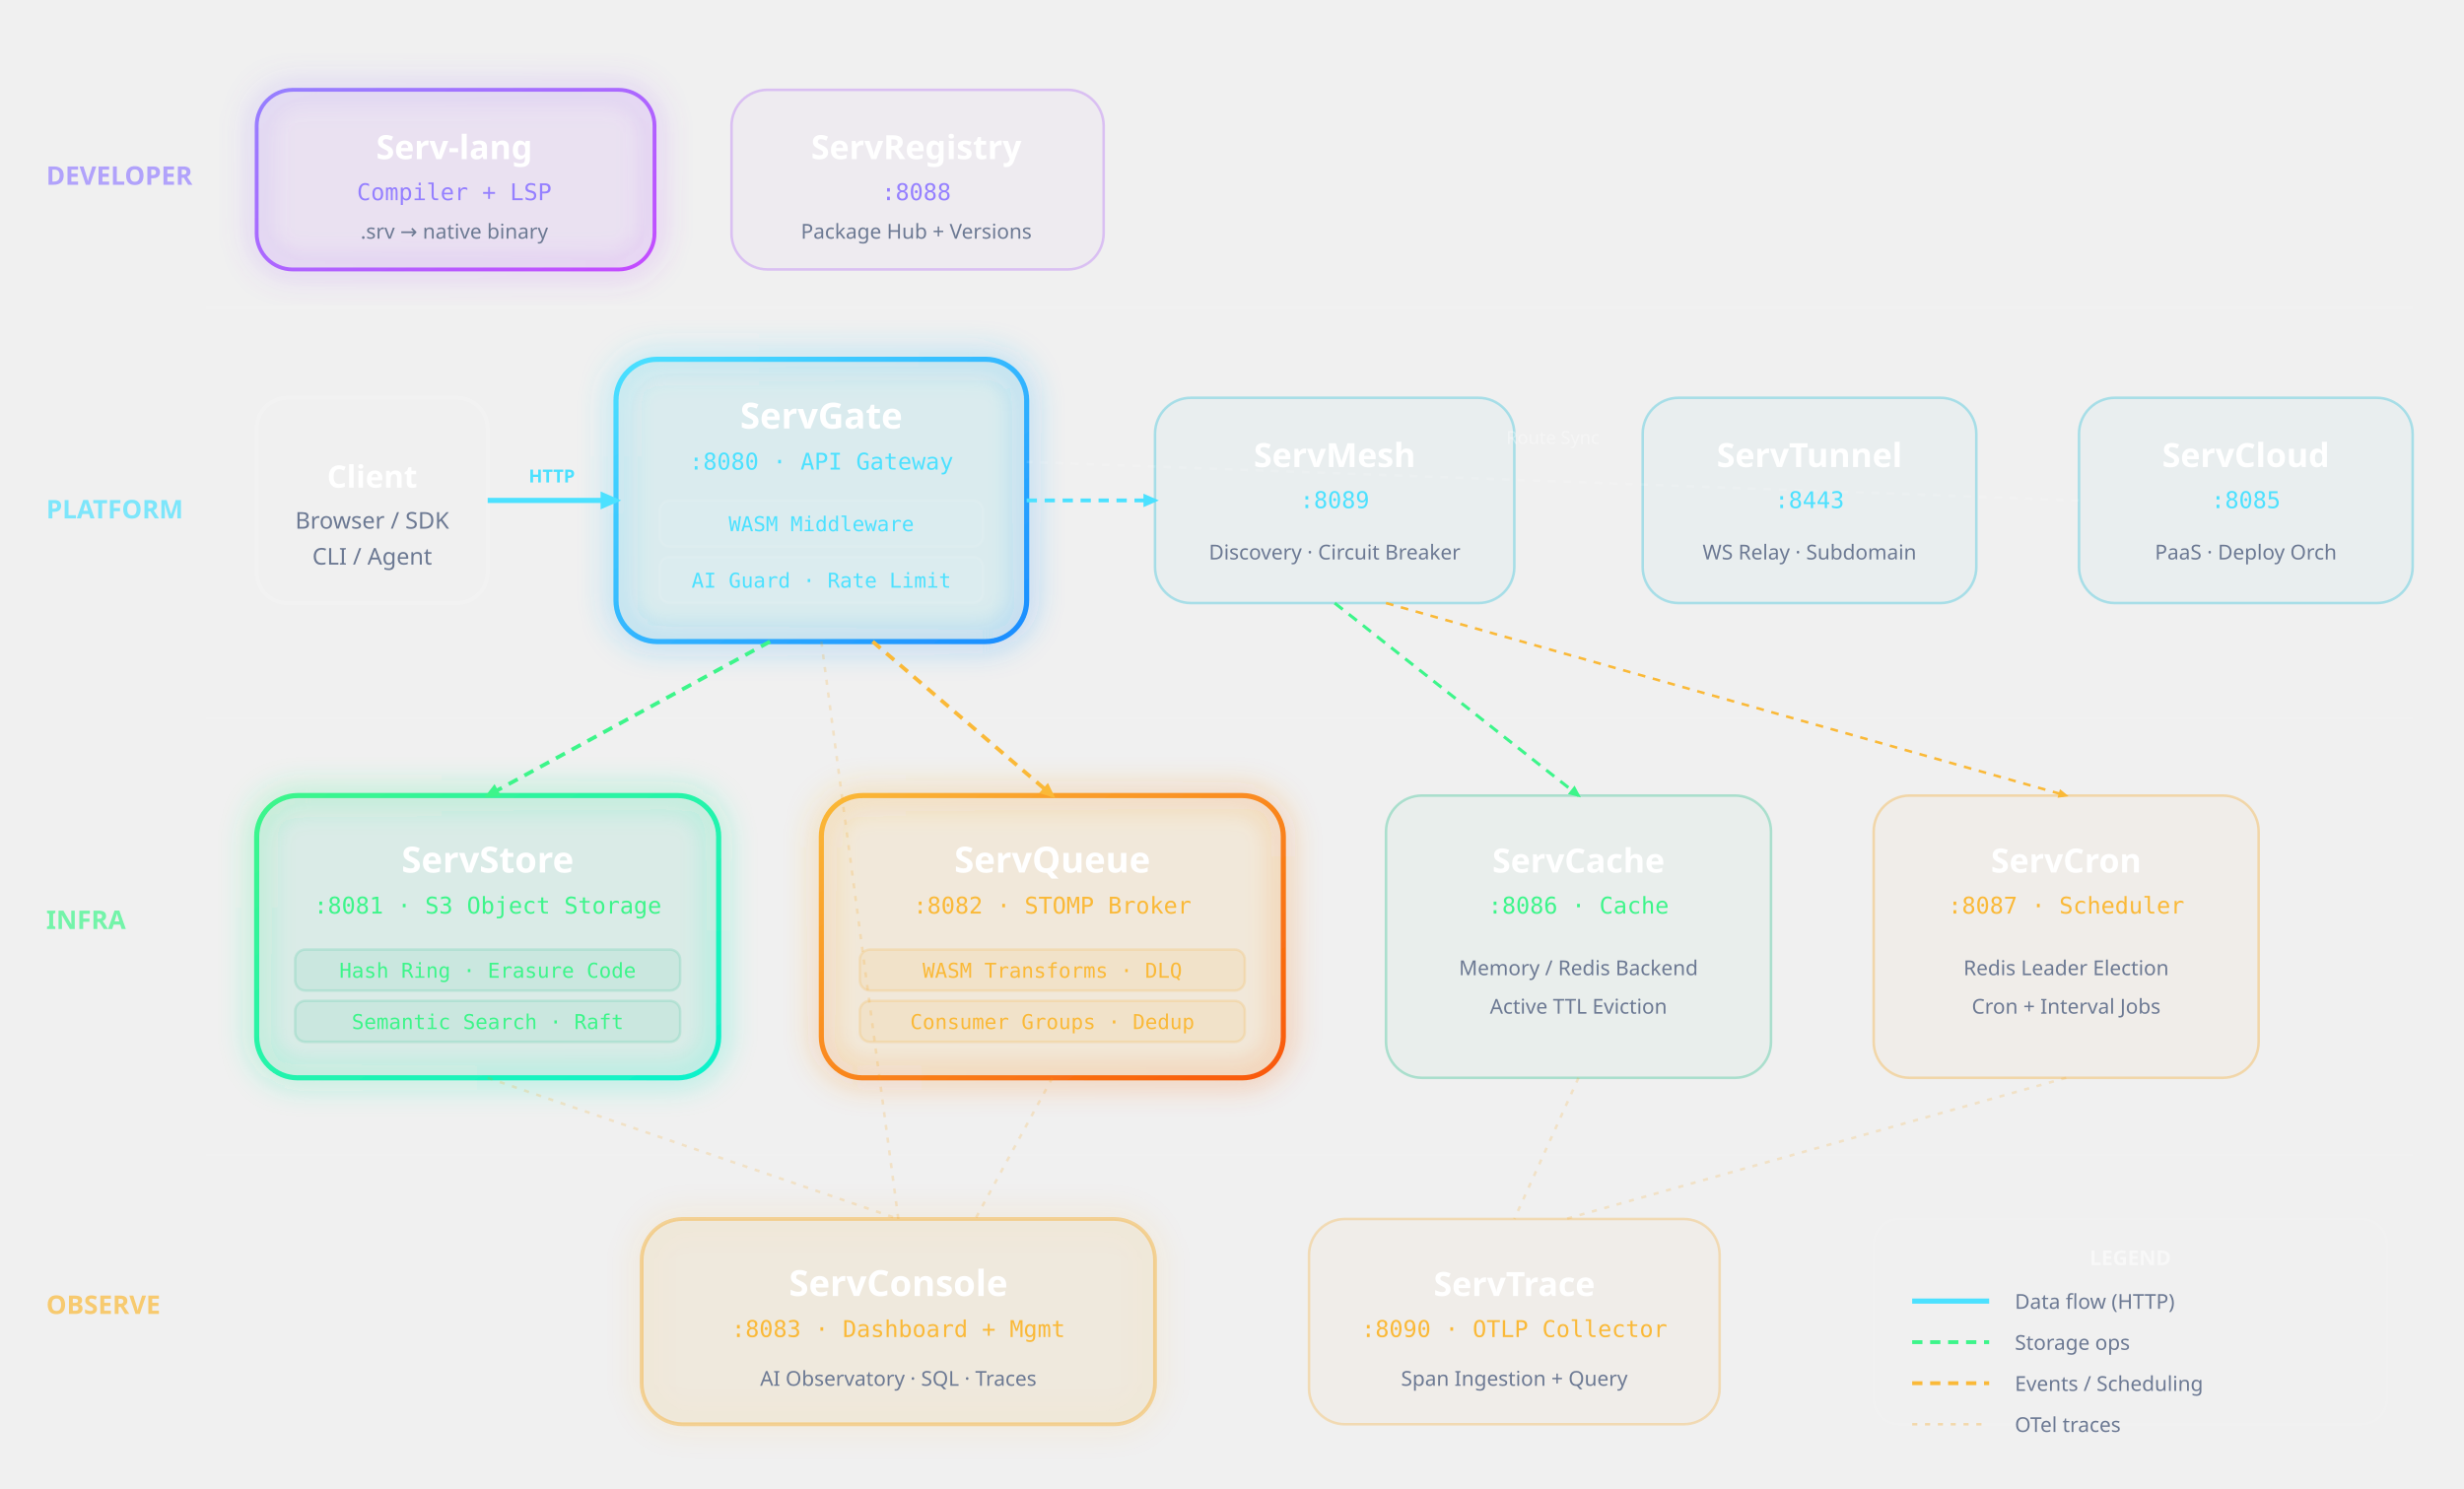
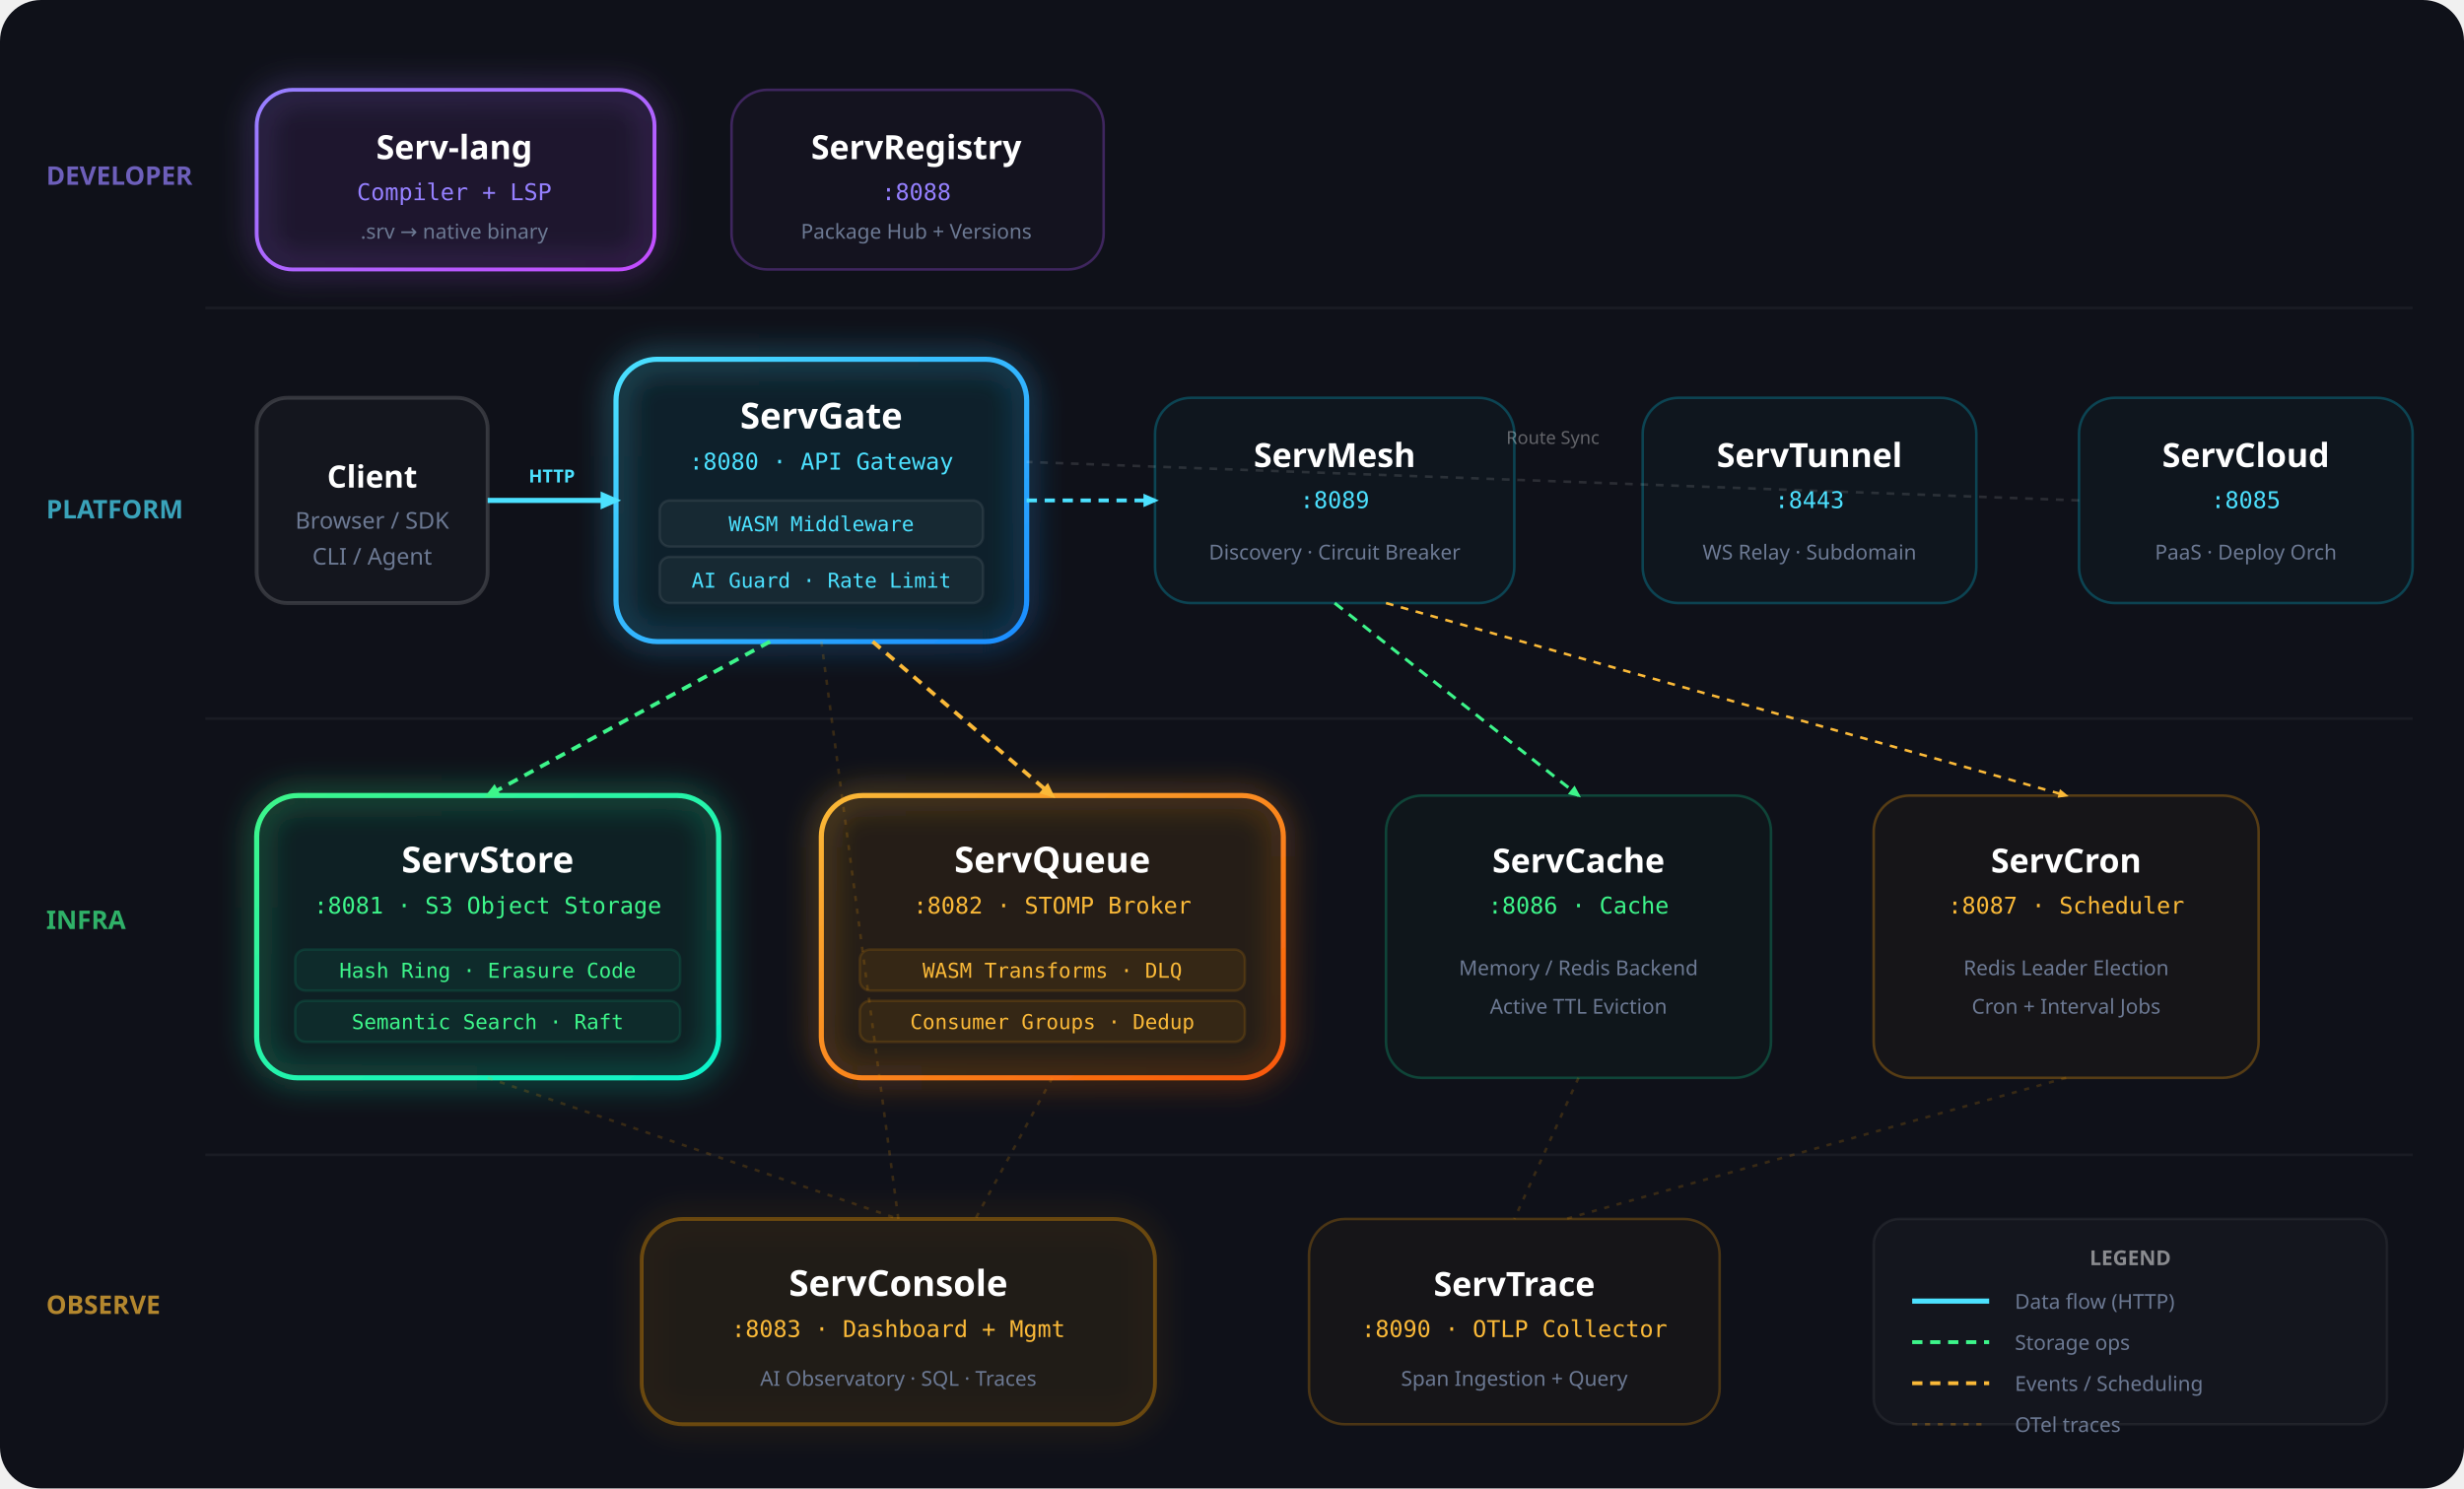
<svg xmlns="http://www.w3.org/2000/svg" viewBox="0 0 960 580" fill="none">
+   <rect width="960" height="580" rx="16" fill="#0f1119" />
  <defs>
    <filter id="glow-purple" x="-20%" y="-20%" width="140%" height="140%">
      <feGaussianBlur stdDeviation="6" result="blur" />
      <feMerge>
        <feMergeNode in="blur" />
        <feMergeNode in="SourceGraphic" />
      </feMerge>
    </filter>
    <filter id="glow-blue" x="-20%" y="-20%" width="140%" height="140%">
      <feGaussianBlur stdDeviation="6" result="blur" />
      <feMerge>
        <feMergeNode in="blur" />
        <feMergeNode in="SourceGraphic" />
      </feMerge>
    </filter>
    <filter id="glow-green" x="-20%" y="-20%" width="140%" height="140%">
      <feGaussianBlur stdDeviation="6" result="blur" />
      <feMerge>
        <feMergeNode in="blur" />
        <feMergeNode in="SourceGraphic" />
      </feMerge>
    </filter>
    <filter id="glow-orange" x="-20%" y="-20%" width="140%" height="140%">
      <feGaussianBlur stdDeviation="6" result="blur" />
      <feMerge>
        <feMergeNode in="blur" />
        <feMergeNode in="SourceGraphic" />
      </feMerge>
    </filter>
    <linearGradient id="grad-gate" x1="0" y1="0" x2="1" y2="1">
      <stop offset="0%" stop-color="hsl(190,100%,65%)" />
      <stop offset="100%" stop-color="hsl(210,100%,55%)" />
    </linearGradient>
    <linearGradient id="grad-lang" x1="0" y1="0" x2="1" y2="1">
      <stop offset="0%" stop-color="hsl(250,100%,75%)" />
      <stop offset="100%" stop-color="hsl(280,100%,65%)" />
    </linearGradient>
    <linearGradient id="grad-store" x1="0" y1="0" x2="1" y2="1">
      <stop offset="0%" stop-color="hsl(145,90%,60%)" />
      <stop offset="100%" stop-color="hsl(170,90%,50%)" />
    </linearGradient>
    <linearGradient id="grad-queue" x1="0" y1="0" x2="1" y2="1">
      <stop offset="0%" stop-color="hsl(40,95%,60%)" />
      <stop offset="100%" stop-color="hsl(20,95%,50%)" />
    </linearGradient>
    <marker id="arr-b" viewBox="0 0 10 10" refX="6" refY="5" markerWidth="5" markerHeight="5" orient="auto-start-reverse">
      <path d="M0 1.5L8 5 0 8.5z" fill="hsl(190,100%,65%)" />
    </marker>
    <marker id="arr-g" viewBox="0 0 10 10" refX="6" refY="5" markerWidth="5" markerHeight="5" orient="auto-start-reverse">
      <path d="M0 1.5L8 5 0 8.5z" fill="hsl(145,90%,60%)" />
    </marker>
    <marker id="arr-o" viewBox="0 0 10 10" refX="6" refY="5" markerWidth="5" markerHeight="5" orient="auto-start-reverse">
      <path d="M0 1.5L8 5 0 8.5z" fill="hsl(40,95%,60%)" />
    </marker>
  </defs>
  <text x="18" y="72" fill="hsl(250,100%,75%)" font-size="10" font-family="sans-serif" font-weight="700" opacity="0.7">DEVELOPER</text>
  <text x="18" y="202" fill="hsl(190,100%,65%)" font-size="10" font-family="sans-serif" font-weight="700" opacity="0.7">PLATFORM</text>
  <text x="18" y="362" fill="hsl(145,90%,60%)" font-size="10" font-family="sans-serif" font-weight="700" opacity="0.7">INFRA</text>
  <text x="18" y="512" fill="hsl(40,95%,60%)" font-size="10" font-family="sans-serif" font-weight="700" opacity="0.7">OBSERVE</text>
  <line x1="80" y1="120" x2="940" y2="120" stroke="rgba(255,255,255,0.05)" stroke-width="1" />
  <line x1="80" y1="280" x2="940" y2="280" stroke="rgba(255,255,255,0.05)" stroke-width="1" />
  <line x1="80" y1="450" x2="940" y2="450" stroke="rgba(255,255,255,0.05)" stroke-width="1" />
  <rect x="100" y="35" width="155" height="70" rx="14" fill="rgba(168,85,247,0.05)" stroke="url(#grad-lang)" stroke-width="1.5" filter="url(#glow-purple)" />
  <text x="177" y="62" fill="#fff" font-size="13" font-family="sans-serif" font-weight="700" text-anchor="middle">Serv-lang</text>
  <text x="177" y="78" fill="hsl(250,100%,75%)" font-size="9" font-family="monospace" text-anchor="middle">Compiler + LSP</text>
  <text x="177" y="93" fill="hsl(220,15%,50%)" font-size="8" font-family="sans-serif" text-anchor="middle">.srv → native binary</text>
  <rect x="285" y="35" width="145" height="70" rx="14" fill="rgba(168,85,247,0.03)" stroke="rgba(168,85,247,0.3)" stroke-width="1" />
  <text x="357" y="62" fill="#fff" font-size="13" font-family="sans-serif" font-weight="700" text-anchor="middle">ServRegistry</text>
  <text x="357" y="78" fill="hsl(250,100%,75%)" font-size="9" font-family="monospace" text-anchor="middle">:8088</text>
  <text x="357" y="93" fill="hsl(220,15%,50%)" font-size="8" font-family="sans-serif" text-anchor="middle">Package Hub + Versions</text>
  <rect x="100" y="155" width="90" height="80" rx="12" fill="rgba(255,255,255,0.02)" stroke="rgba(255,255,255,0.15)" stroke-width="1.5" />
  <text x="145" y="190" fill="#fff" font-size="12" font-family="sans-serif" font-weight="700" text-anchor="middle">Client</text>
  <text x="145" y="206" fill="hsl(220,15%,50%)" font-size="9" font-family="sans-serif" text-anchor="middle">Browser / SDK</text>
  <text x="145" y="220" fill="hsl(220,15%,50%)" font-size="9" font-family="sans-serif" text-anchor="middle">CLI / Agent</text>
  <rect x="240" y="140" width="160" height="110" rx="16" fill="rgba(6,182,212,0.05)" stroke="url(#grad-gate)" stroke-width="2" filter="url(#glow-blue)" />
  <text x="320" y="167" fill="#fff" font-size="14" font-family="sans-serif" font-weight="700" text-anchor="middle">ServGate</text>
  <text x="320" y="183" fill="hsl(190,100%,65%)" font-size="9" font-family="monospace" text-anchor="middle">:8080 · API Gateway</text>
  <rect x="257" y="195" width="126" height="18" rx="4" fill="rgba(255,255,255,0.04)" stroke="rgba(255,255,255,0.08)" />
  <text x="320" y="207" fill="hsl(190,100%,65%)" font-size="8" font-family="monospace" font-weight="500" text-anchor="middle">WASM Middleware</text>
  <rect x="257" y="217" width="126" height="18" rx="4" fill="rgba(255,255,255,0.04)" stroke="rgba(255,255,255,0.08)" />
  <text x="320" y="229" fill="hsl(190,100%,65%)" font-size="8" font-family="monospace" font-weight="500" text-anchor="middle">AI Guard · Rate Limit</text>
  <rect x="450" y="155" width="140" height="80" rx="14" fill="rgba(6,182,212,0.03)" stroke="rgba(6,182,212,0.3)" stroke-width="1" />
  <text x="520" y="182" fill="#fff" font-size="13" font-family="sans-serif" font-weight="700" text-anchor="middle">ServMesh</text>
  <text x="520" y="198" fill="hsl(190,100%,65%)" font-size="9" font-family="monospace" text-anchor="middle">:8089</text>
  <text x="520" y="218" fill="hsl(220,15%,50%)" font-size="8" font-family="sans-serif" text-anchor="middle">Discovery · Circuit Breaker</text>
  <rect x="640" y="155" width="130" height="80" rx="14" fill="rgba(6,182,212,0.03)" stroke="rgba(6,182,212,0.3)" stroke-width="1" />
  <text x="705" y="182" fill="#fff" font-size="13" font-family="sans-serif" font-weight="700" text-anchor="middle">ServTunnel</text>
  <text x="705" y="198" fill="hsl(190,100%,65%)" font-size="9" font-family="monospace" text-anchor="middle">:8443</text>
  <text x="705" y="218" fill="hsl(220,15%,50%)" font-size="8" font-family="sans-serif" text-anchor="middle">WS Relay · Subdomain</text>
  <rect x="810" y="155" width="130" height="80" rx="14" fill="rgba(6,182,212,0.03)" stroke="rgba(6,182,212,0.3)" stroke-width="1" />
  <text x="875" y="182" fill="#fff" font-size="13" font-family="sans-serif" font-weight="700" text-anchor="middle">ServCloud</text>
  <text x="875" y="198" fill="hsl(190,100%,65%)" font-size="9" font-family="monospace" text-anchor="middle">:8085</text>
  <text x="875" y="218" fill="hsl(220,15%,50%)" font-size="8" font-family="sans-serif" text-anchor="middle">PaaS · Deploy Orch</text>
  <rect x="100" y="310" width="180" height="110" rx="16" fill="rgba(16,185,129,0.05)" stroke="url(#grad-store)" stroke-width="2" filter="url(#glow-green)" />
  <text x="190" y="340" fill="#fff" font-size="14" font-family="sans-serif" font-weight="700" text-anchor="middle">ServStore</text>
  <text x="190" y="356" fill="hsl(145,90%,60%)" font-size="9" font-family="monospace" text-anchor="middle">:8081 · S3 Object Storage</text>
  <rect x="115" y="370" width="150" height="16" rx="4" fill="rgba(16,185,129,0.08)" stroke="rgba(16,185,129,0.15)" />
  <text x="190" y="381" fill="hsl(145,90%,60%)" font-size="8" font-family="monospace" text-anchor="middle">Hash Ring · Erasure Code</text>
  <rect x="115" y="390" width="150" height="16" rx="4" fill="rgba(16,185,129,0.08)" stroke="rgba(16,185,129,0.15)" />
  <text x="190" y="401" fill="hsl(145,90%,60%)" font-size="8" font-family="monospace" text-anchor="middle">Semantic Search · Raft</text>
  <rect x="320" y="310" width="180" height="110" rx="16" fill="rgba(245,158,11,0.05)" stroke="url(#grad-queue)" stroke-width="2" filter="url(#glow-orange)" />
  <text x="410" y="340" fill="#fff" font-size="14" font-family="sans-serif" font-weight="700" text-anchor="middle">ServQueue</text>
  <text x="410" y="356" fill="hsl(40,95%,60%)" font-size="9" font-family="monospace" text-anchor="middle">:8082 · STOMP Broker</text>
  <rect x="335" y="370" width="150" height="16" rx="4" fill="rgba(245,158,11,0.08)" stroke="rgba(245,158,11,0.15)" />
  <text x="410" y="381" fill="hsl(40,95%,60%)" font-size="8" font-family="monospace" text-anchor="middle">WASM Transforms · DLQ</text>
  <rect x="335" y="390" width="150" height="16" rx="4" fill="rgba(245,158,11,0.08)" stroke="rgba(245,158,11,0.15)" />
  <text x="410" y="401" fill="hsl(40,95%,60%)" font-size="8" font-family="monospace" text-anchor="middle">Consumer Groups · Dedup</text>
  <rect x="540" y="310" width="150" height="110" rx="14" fill="rgba(16,185,129,0.03)" stroke="rgba(16,185,129,0.3)" stroke-width="1" />
  <text x="615" y="340" fill="#fff" font-size="13" font-family="sans-serif" font-weight="700" text-anchor="middle">ServCache</text>
  <text x="615" y="356" fill="hsl(145,90%,60%)" font-size="9" font-family="monospace" text-anchor="middle">:8086 · Cache</text>
  <text x="615" y="380" fill="hsl(220,15%,50%)" font-size="8" font-family="sans-serif" text-anchor="middle">Memory / Redis Backend</text>
  <text x="615" y="395" fill="hsl(220,15%,50%)" font-size="8" font-family="sans-serif" text-anchor="middle">Active TTL Eviction</text>
  <rect x="730" y="310" width="150" height="110" rx="14" fill="rgba(245,158,11,0.03)" stroke="rgba(245,158,11,0.3)" stroke-width="1" />
  <text x="805" y="340" fill="#fff" font-size="13" font-family="sans-serif" font-weight="700" text-anchor="middle">ServCron</text>
  <text x="805" y="356" fill="hsl(40,95%,60%)" font-size="9" font-family="monospace" text-anchor="middle">:8087 · Scheduler</text>
  <text x="805" y="380" fill="hsl(220,15%,50%)" font-size="8" font-family="sans-serif" text-anchor="middle">Redis Leader Election</text>
  <text x="805" y="395" fill="hsl(220,15%,50%)" font-size="8" font-family="sans-serif" text-anchor="middle">Cron + Interval Jobs</text>
  <rect x="250" y="475" width="200" height="80" rx="16" fill="rgba(245,158,11,0.04)" stroke="rgba(245,158,11,0.35)" stroke-width="1.5" filter="url(#glow-orange)" />
  <text x="350" y="505" fill="#fff" font-size="14" font-family="sans-serif" font-weight="700" text-anchor="middle">ServConsole</text>
  <text x="350" y="521" fill="hsl(40,95%,60%)" font-size="9" font-family="monospace" text-anchor="middle">:8083 · Dashboard + Mgmt</text>
  <text x="350" y="540" fill="hsl(220,15%,50%)" font-size="8" font-family="sans-serif" text-anchor="middle">AI Observatory · SQL · Traces</text>
  <rect x="510" y="475" width="160" height="80" rx="14" fill="rgba(245,158,11,0.03)" stroke="rgba(245,158,11,0.25)" stroke-width="1" />
  <text x="590" y="505" fill="#fff" font-size="13" font-family="sans-serif" font-weight="700" text-anchor="middle">ServTrace</text>
  <text x="590" y="521" fill="hsl(40,95%,60%)" font-size="9" font-family="monospace" text-anchor="middle">:8090 · OTLP Collector</text>
  <text x="590" y="540" fill="hsl(220,15%,50%)" font-size="8" font-family="sans-serif" text-anchor="middle">Span Ingestion + Query</text>
  <path d="M190 195L240 195" stroke="hsl(190,100%,65%)" stroke-width="2" marker-end="url(#arr-b)" />
  <text x="215" y="188" fill="hsl(190,100%,65%)" font-size="7" font-family="sans-serif" font-weight="600" text-anchor="middle">HTTP</text>
  <path d="M400 195L450 195" stroke="hsl(190,100%,65%)" stroke-width="1.5" marker-end="url(#arr-b)" stroke-dasharray="4,3" />
  <path d="M300 250L190 310" stroke="hsl(145,90%,60%)" stroke-width="1.5" marker-end="url(#arr-g)" stroke-dasharray="4,3" />
  <path d="M340 250L410 310" stroke="hsl(40,95%,60%)" stroke-width="1.5" marker-end="url(#arr-o)" stroke-dasharray="4,3" />
  <path d="M520 235L615 310" stroke="hsl(145,90%,60%)" stroke-width="1.2" marker-end="url(#arr-g)" stroke-dasharray="4,3" />
  <path d="M540 235L805 310" stroke="hsl(40,95%,60%)" stroke-width="1" marker-end="url(#arr-o)" stroke-dasharray="3,3" />
  <path d="M810 195L400 180" stroke="rgba(255,255,255,0.12)" stroke-width="1" stroke-dasharray="3,3" />
  <text x="605" y="173" fill="rgba(255,255,255,0.35)" font-size="7" font-family="sans-serif" text-anchor="middle">Route Sync</text>
  <path d="M320 250L350 475" stroke="rgba(245,158,11,0.18)" stroke-width="1" stroke-dasharray="2,3" />
  <path d="M190 420L350 475" stroke="rgba(245,158,11,0.18)" stroke-width="1" stroke-dasharray="2,3" />
  <path d="M410 420L380 475" stroke="rgba(245,158,11,0.18)" stroke-width="1" stroke-dasharray="2,3" />
  <path d="M615 420L590 475" stroke="rgba(245,158,11,0.18)" stroke-width="1" stroke-dasharray="2,3" />
  <path d="M805 420L610 475" stroke="rgba(245,158,11,0.18)" stroke-width="1" stroke-dasharray="2,3" />
  <rect x="730" y="475" width="200" height="80" rx="10" fill="rgba(255,255,255,0.02)" stroke="rgba(255,255,255,0.06)" />
  <text x="830" y="493" fill="rgba(255,255,255,0.5)" font-size="8" font-family="sans-serif" font-weight="700" text-anchor="middle">LEGEND</text>
  <line x1="745" y1="507" x2="775" y2="507" stroke="hsl(190,100%,65%)" stroke-width="2" />
  <text x="785" y="510" fill="hsl(220,15%,50%)" font-size="8" font-family="sans-serif">Data flow (HTTP)</text>
  <line x1="745" y1="523" x2="775" y2="523" stroke="hsl(145,90%,60%)" stroke-width="1.5" stroke-dasharray="4,3" />
  <text x="785" y="526" fill="hsl(220,15%,50%)" font-size="8" font-family="sans-serif">Storage ops</text>
  <line x1="745" y1="539" x2="775" y2="539" stroke="hsl(40,95%,60%)" stroke-width="1.5" stroke-dasharray="4,3" />
  <text x="785" y="542" fill="hsl(220,15%,50%)" font-size="8" font-family="sans-serif">Events / Scheduling</text>
  <line x1="745" y1="555" x2="775" y2="555" stroke="rgba(245,158,11,0.3)" stroke-width="1" stroke-dasharray="2,3" />
  <text x="785" y="558" fill="hsl(220,15%,50%)" font-size="8" font-family="sans-serif">OTel traces</text>
</svg>
